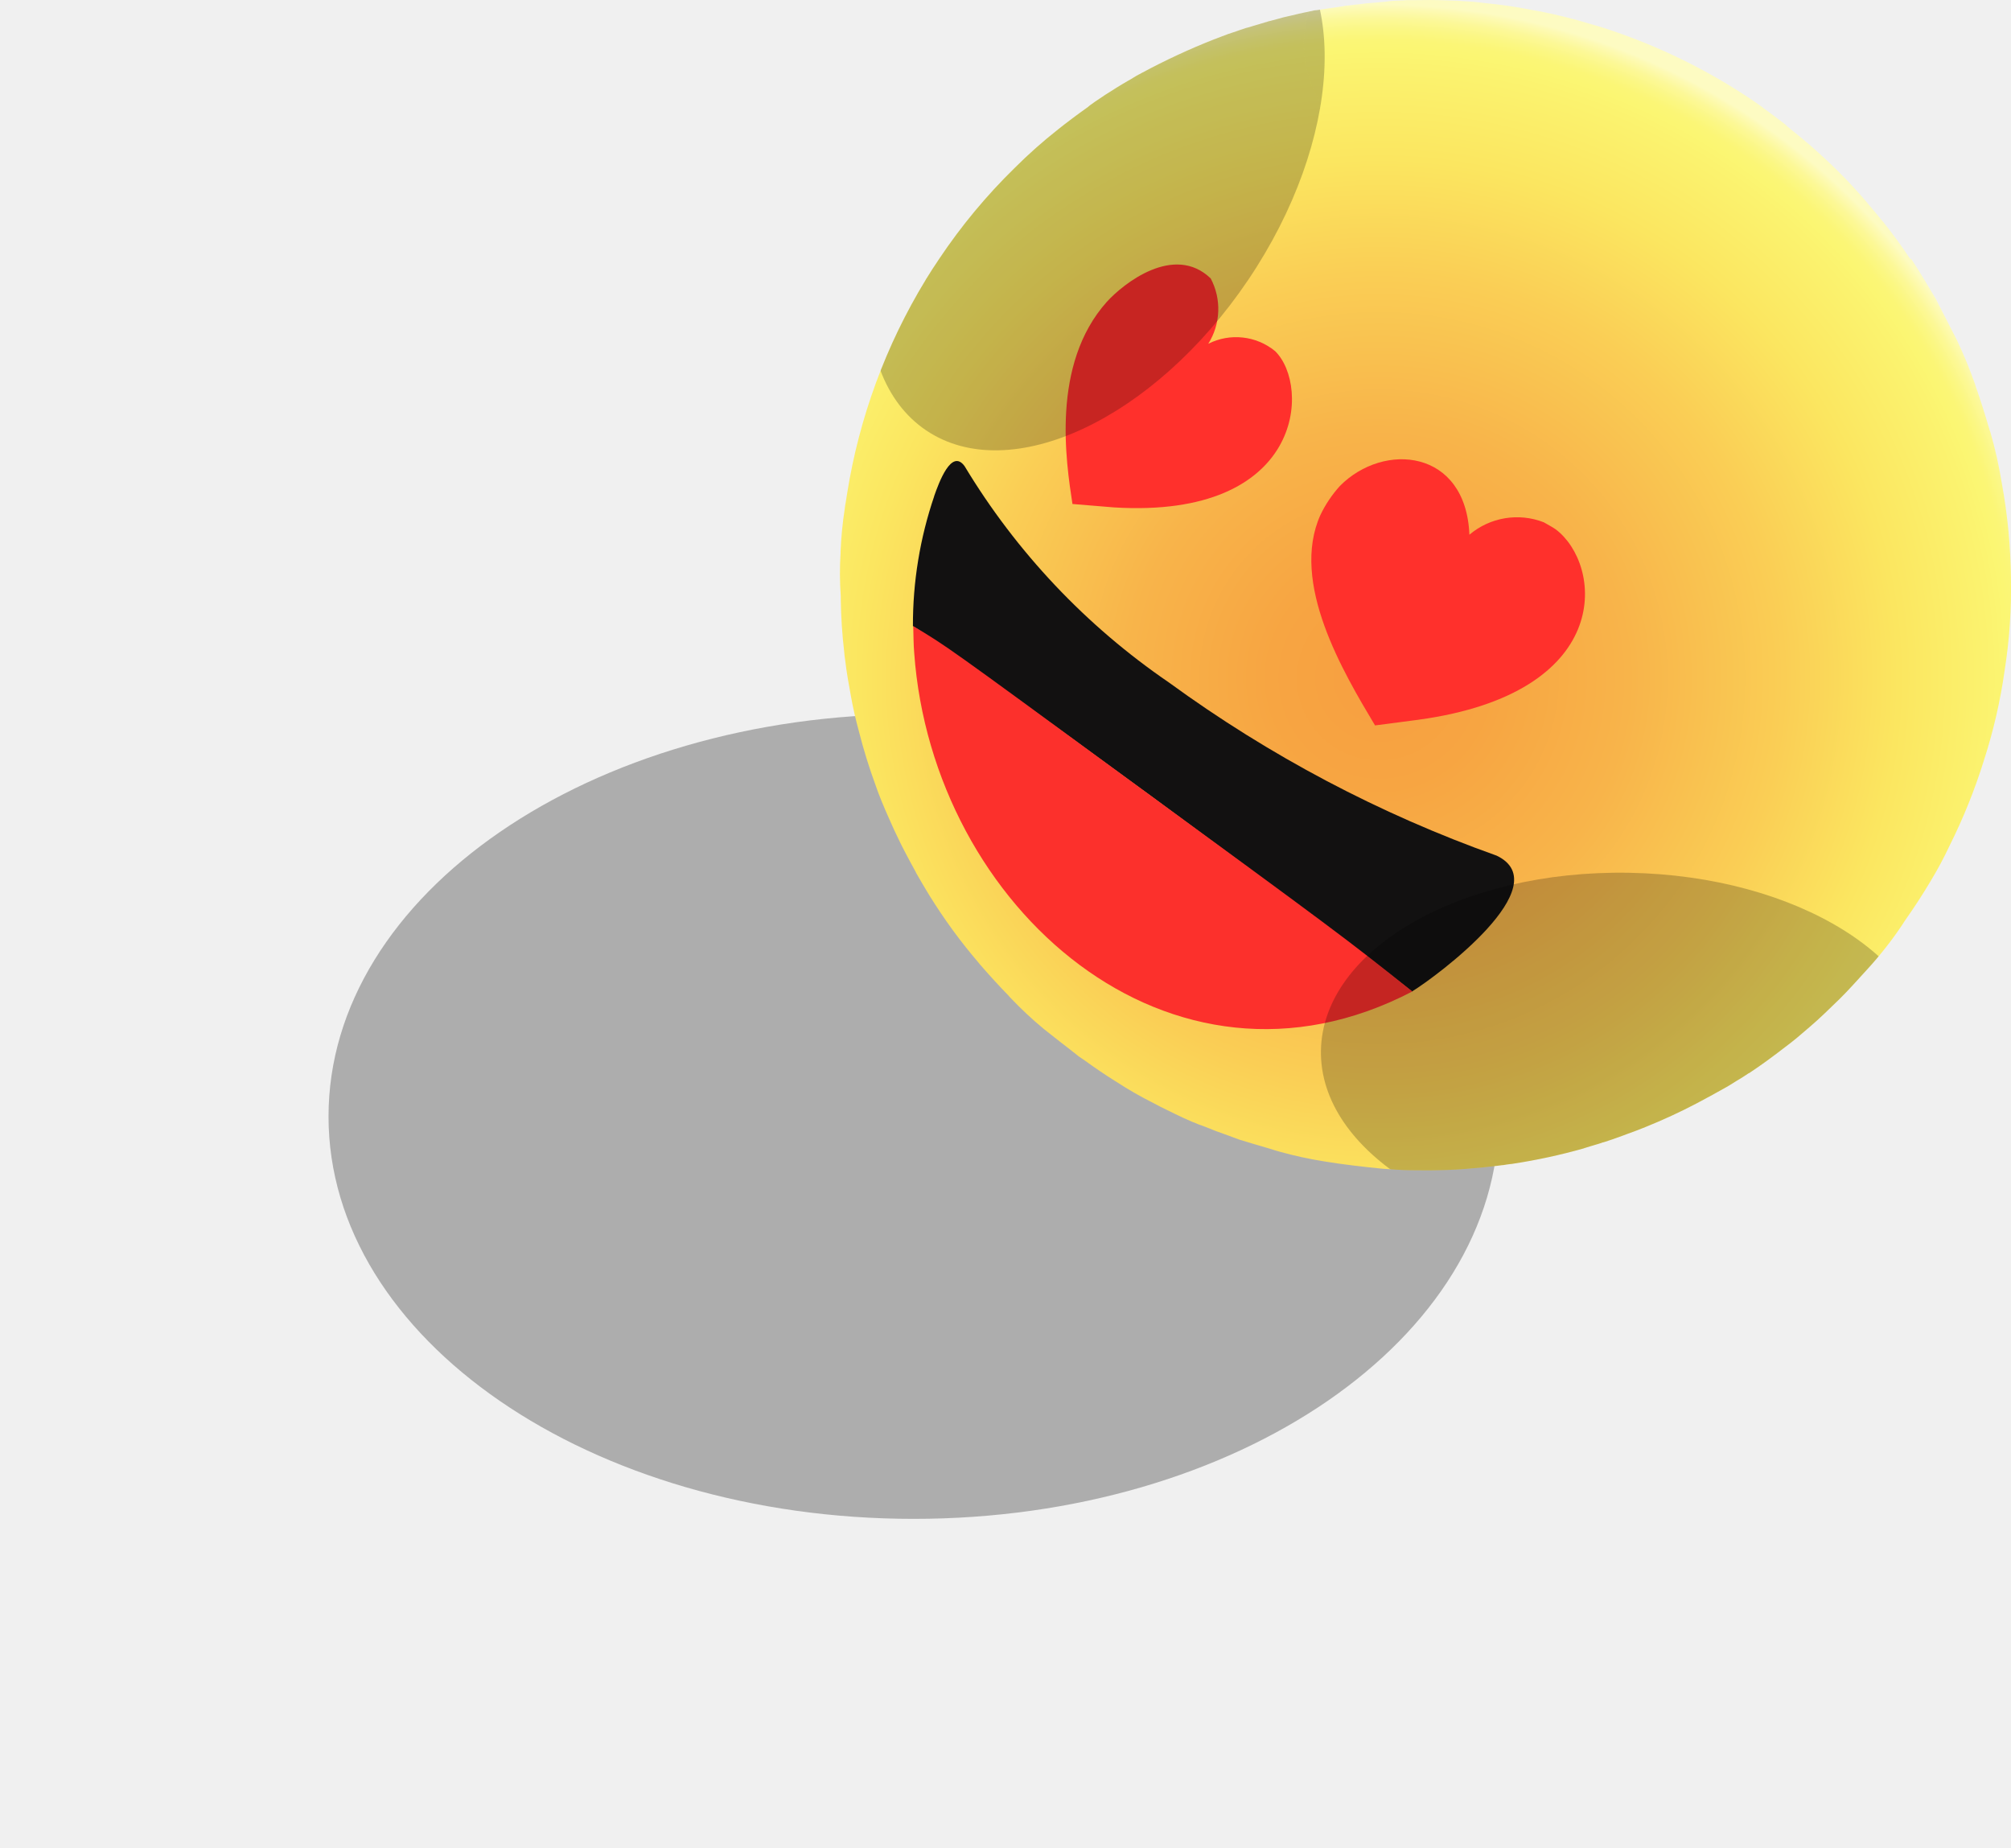
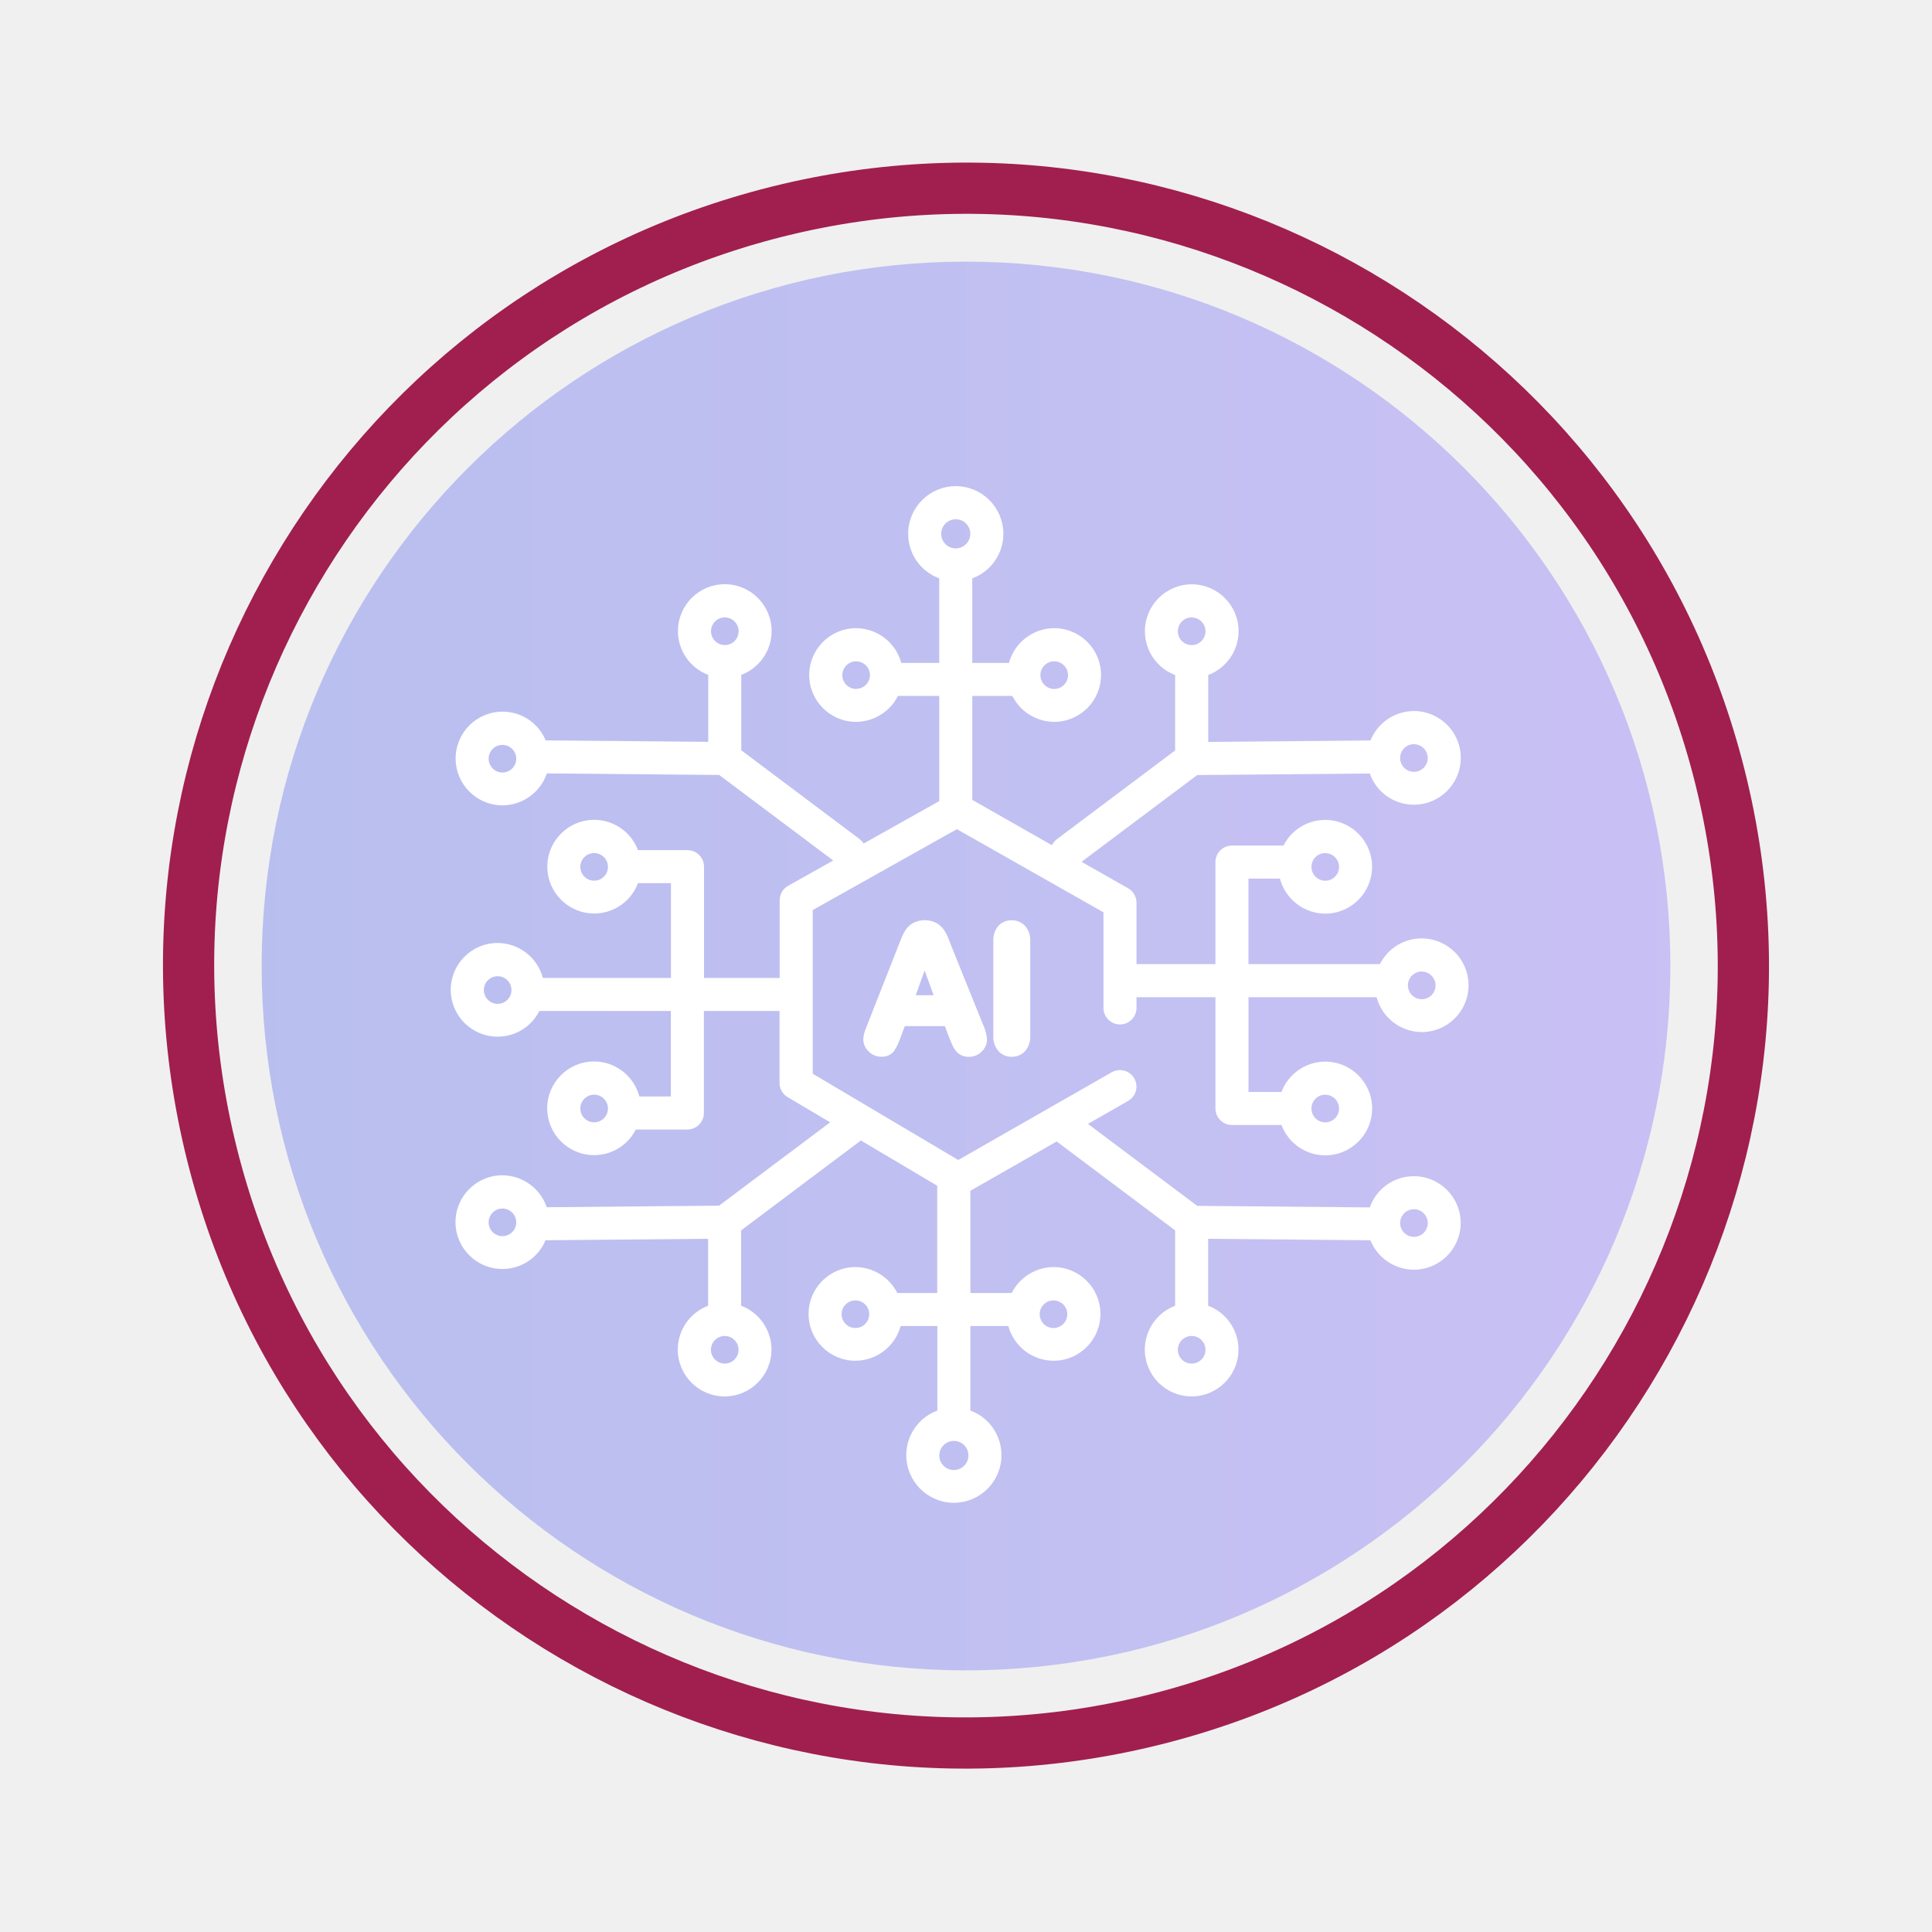
- <svg xmlns="http://www.w3.org/2000/svg" xmlns:xlink="http://www.w3.org/1999/xlink" width="82.478" height="75.758" viewBox="0 0 82.478 75.758">
+ <svg xmlns="http://www.w3.org/2000/svg" width="113.138" height="113.138" viewBox="0 0 113.138 113.138">
  <defs>
-     <radialGradient id="radial-gradient" cx="0.471" cy="0.58" r="0.575" gradientTransform="matrix(-0.999, -0.004, -0.004, 1, 0.933, 0.001)" gradientUnits="objectBoundingBox">
-       <stop offset="0" stop-color="#f79f40" />
-       <stop offset="0.163" stop-color="#f7a542" />
-       <stop offset="0.371" stop-color="#f8b44a" />
-       <stop offset="0.601" stop-color="#face55" />
-       <stop offset="0.771" stop-color="#fbe660" />
-       <stop offset="0.91" stop-color="#fbf36f" />
-       <stop offset="0.932" stop-color="#fbf672" />
-       <stop offset="0.947" stop-color="#fbf676" />
-       <stop offset="0.962" stop-color="#fbf783" />
-       <stop offset="0.978" stop-color="#fcf897" />
-       <stop offset="0.994" stop-color="#fdfab4" />
-       <stop offset="1" stop-color="#fdfbc2" />
-     </radialGradient>
-     <clipPath id="clip-path">
-       <path id="Trazado_116496" data-name="Trazado 116496" d="M52.65,29.84v-.06c0-.11-.03-.77-.15-1.75-.01-.09-.02-.17-.03-.26-.02-.12-.04-.25-.06-.38a23.894,23.894,0,0,0-3.15-8.77c0-.01-.01-.01-.01-.02-.17-.29-.35-.57-.54-.85h0a23.353,23.353,0,0,0-3.06-3.74,20.449,20.449,0,0,0-1.77-1.6c-.39-.32-.78-.62-1.19-.91a.265.265,0,0,1-.06-.05l-.05-.04-.21-.15c-.26-.18-.55-.37-.86-.57h0c-.01-.01-.02-.01-.03-.02-.15-.09-.3-.19-.47-.28-.07-.04-.15-.09-.22-.13s-.12-.07-.19-.11a1.092,1.092,0,0,0-.15-.08,25.413,25.413,0,0,0-2.93-1.4c-.26-.11-.47-.18-.58-.23l-.18-.07-.18-.07c-.01,0-.02-.01-.03-.01l-.04-.01-.3-.1-.04-.01c-.01,0-.03-.01-.04-.01l-.2-.07a2.759,2.759,0,0,0-.27-.08l-.23-.07c-.04-.01-.09-.03-.13-.04-.01,0-.03-.01-.04-.01s-.03-.01-.05-.01a.636.636,0,0,1-.07-.02l-.26-.07-.22-.06c-.07-.02-.14-.03-.21-.05h-.01l-.13-.03-.25-.06-.18-.04a2.049,2.049,0,0,0-.24-.05c-.01,0-.03-.01-.04-.01-.06-.01-.12-.03-.18-.04l-.11-.02-.13-.03h-.02l-.04-.01c-.02,0-.05-.01-.07-.01a1.766,1.766,0,0,1-.2-.04.6.6,0,0,0-.12-.02h0a2.068,2.068,0,0,1-.22-.04l-.19-.03c-.03-.01-.07-.01-.11-.02a.985.985,0,0,0-.17-.02,1,1,0,0,0-.16-.02l-.27-.03-.25-.03c-.03,0-.05-.01-.08-.01h-.02a1.641,1.641,0,0,0-.23-.02l-.34-.03c-.08-.01-.16-.01-.23-.02-.09-.01-.17-.01-.26-.02s-.18-.01-.27-.02A.97.97,0,0,1,29.76,7h-.37c-.48-.01-.96-.01-1.45,0-.11,0-.21,0-.31.01s-.22.01-.32.02c-.07,0-.13.01-.19.01-.16.01-.31.02-.46.04-.05,0-.11.01-.16.01-.22.02-.43.04-.64.07-.1.01-.2.02-.3.04h-.01c-.02,0-.04.01-.06.01q-.24.03-.45.06c-.11.02-.23.04-.34.05-.26.04-.47.08-.61.11-.7.14-1.38.3-2.06.5-.41.11-.77.22-1.21.38a24.021,24.021,0,0,0-5.31,2.61h0c-.17.11-.33.22-.49.33a.265.265,0,0,0-.06.05c-.28.2-.56.4-.84.61a.423.423,0,0,1-.07.05l-.02.02-.02.02c-.01.01-.02.02-.03.02s-.02.01-.03.02c-.08.06-.15.12-.23.18-.15.12-.3.24-.44.36-.08.07-.16.13-.24.2-.16.14-.32.27-.46.4l-.02.02-.02.02c-.03.03-.07.06-.1.09-.75.69-1.21,1.19-1.24,1.22-.23.25-.46.51-.69.77-.16.19-.33.38-.5.59-.01.01-.02.03-.04.04l-.03.03c-.34.42-.69.89-1.08,1.46l-.01.01-.01.01c-.01.01-.01.02-.02.02-.18.26-.36.55-.54.86-.16.26-.32.52-.46.75l-.46.88c-.15.29-.29.56-.42.82a16.758,16.758,0,0,0-.76,1.82h0v.01c-.22.6-.42,1.23-.6,1.84l-.01.02a.037.037,0,0,1-.01.03,17.968,17.968,0,0,0-.5,2.13,23.506,23.506,0,0,0-.17,7.66,22.794,22.794,0,0,0,.82,3.68,23.944,23.944,0,0,0,1.38,3.51,15.311,15.311,0,0,0,.75,1.42c.32.56.68,1.11,1.06,1.66.04.07.09.13.13.2a16,16,0,0,0,1.39,1.8c.34.37.78.88,1.14,1.24s.83.82,1.22,1.15h0c.42.37.6.53.99.83q.72.585,1.47,1.08h.01c.16.11.32.22.49.32.19.12.38.24.55.34.09.05.22.13.36.21a.573.573,0,0,1,.07.04c.15.09.33.18.52.29.04.02.09.05.13.07a22.789,22.789,0,0,0,2.12,1c.18.07.42.17.7.28l.24.09.42.15.3.1.11.03c.01,0,.01,0,.02.01l.16.05a2.759,2.759,0,0,0,.27.08l.26.08c.01,0,.02,0,.02.01a22.1,22.1,0,0,0,2.96.66l.09.01c.08.01.17.03.27.04h.03l.23.03.53.06c.24.03.56.05.79.07s.49.03.74.04h.02c.13.01.25.01.37.01.33.01.77,0,1.1.01s.79-.03,1.13-.05c.72-.06,1.68-.17,2.39-.28a18.747,18.747,0,0,0,1.84-.38c.14-.04.28-.08.43-.12.43-.12.87-.25,1.24-.36l.43-.16c.35-.12.69-.25,1.03-.38l.17-.06c.4-.15.89-.38,1.32-.59.19-.09.37-.18.55-.28a15.71,15.71,0,0,0,1.56-.88c.02-.01.03-.02.05-.03.41-.26.82-.52,1.22-.81.09-.06.18-.12.26-.17l.44-.34c.12-.09.23-.18.35-.27l.66-.52a14.289,14.289,0,0,0,1.37-1.26l.03-.03.07-.07c.35-.35.74-.77,1.2-1.29a.138.138,0,0,0,.03-.04h0a20.958,20.958,0,0,0,2.02-2.71c.01-.01.01-.02.02-.03.19-.3.38-.61.57-.95v-.01h0c.08-.14.16-.29.24-.44.11-.2.22-.41.31-.59l.09-.18c.16-.32.31-.65.47-.99.21-.47.41-.94.56-1.36h0c.26-.7.5-1.44.71-2.23.13-.48.25-.96.33-1.41.1-.48.18-.98.25-1.5.02-.12.03-.23.05-.34.08-.69.14-1.41.16-2.14v-.13C52.68,31.04,52.68,30.45,52.65,29.84Z" transform="translate(-4.654 -6.992)" />
-     </clipPath>
-     <linearGradient id="linear-gradient" x1="-0.166" y1="-323.933" x2="-1.166" y2="-323.933" gradientUnits="objectBoundingBox">
-       <stop offset="0" stop-color="#19b79c" />
-       <stop offset="0.405" stop-color="#1dbb9e" />
-       <stop offset="0.825" stop-color="#2ac8a3" />
-       <stop offset="0.997" stop-color="#31cfa6" />
+     <linearGradient id="linear-gradient" y1="0.5" x2="1" y2="0.5" gradientUnits="objectBoundingBox">
+       <stop offset="0" stop-color="#374ded" />
+       <stop offset="1" stop-color="#6e50ff" />
    </linearGradient>
-     <linearGradient id="linear-gradient-2" x1="-2.106" y1="-363.238" x2="-3.08" y2="-363.238" xlink:href="#linear-gradient" />
-     <clipPath id="clip-path-2">
-       <path id="Trazado_116504" data-name="Trazado 116504" d="M4.652,29.65v-.06a15.757,15.757,0,0,1,.17-1.74,2.335,2.335,0,0,1,.04-.26c.02-.12.04-.25.06-.38a24.088,24.088,0,0,1,3.22-8.75c0-.01.01-.01.01-.02.18-.29.36-.57.55-.85h0a23.39,23.39,0,0,1,3.09-3.72,20.134,20.134,0,0,1,1.78-1.58q.585-.465,1.2-.9a.265.265,0,0,0,.06-.05l.05-.04.21-.15c.26-.18.55-.37.86-.56h0c.01-.01.02-.01.03-.02.15-.09.31-.19.47-.28a2.53,2.53,0,0,0,.22-.13c.06-.04.12-.07.19-.11.05-.03.1-.05.15-.08a27.308,27.308,0,0,1,2.95-1.37c.26-.1.47-.18.58-.22l.18-.06.18-.06c.01,0,.02-.01.03-.01l.05-.02.3-.1.04-.01c.01,0,.03-.01.04-.01l.2-.06c.08-.02.19-.06.27-.08l.23-.07a.647.647,0,0,0,.13-.04c.01,0,.03-.01.04-.01s.03-.01.05-.01a.637.637,0,0,0,.07-.02l.26-.07.22-.06c.07-.02.14-.03.21-.05h.01l.13-.03c.08-.02.18-.04.25-.06l.18-.04c.08-.02.16-.03.24-.05.01,0,.03-.01.04-.01a1.163,1.163,0,0,0,.18-.04l.11-.01.13-.02h.02l.04-.01c.02,0,.05-.01.07-.01l.2-.03c.04-.01.09-.01.13-.02h0l.22-.03.19-.03a.516.516,0,0,0,.11-.02.985.985,0,0,1,.17-.02c.06-.01.11-.01.16-.02l.27-.03.25-.03c.03,0,.05-.01.08-.01h.02c.07-.01.15-.01.23-.02l.34-.03c.08-.01.16-.01.23-.02a1.569,1.569,0,0,1,.24-.03,2.437,2.437,0,0,1,.27-.01.86.86,0,0,1,.16-.01l.15-.01h.24c.49-.01.97-.01,1.45.01.11,0,.21.01.31.01s.22.01.32.02c.07,0,.13.01.19.01.16.01.31.02.46.04.05.01.11.01.16.02.22.02.43.05.64.07.1.01.2.03.3.04h.01c.02,0,.04.01.06.01.16.02.31.05.45.07l.34.06c.26.05.47.09.6.11.69.14,1.38.31,2.06.52.41.11.76.23,1.21.39a24.178,24.178,0,0,1,5.28,2.65h0c.16.11.33.22.49.34a.265.265,0,0,1,.06.05c.28.2.56.41.83.62a.424.424,0,0,0,.07.05l.02.02.02.02.03.03c.01.01.02.01.02.02.08.06.15.12.22.18.15.12.3.24.44.36.08.07.16.14.24.2.16.14.31.28.46.41l.02.02.02.02c.03.03.07.06.1.09.75.69,1.2,1.2,1.23,1.23.23.25.46.51.68.78.16.19.32.38.49.59.01.01.02.03.04.04l.02.03c.33.42.69.89,1.07,1.47l.04.01.01.01c.01.01.01.02.02.02.17.26.36.56.54.86.16.26.31.53.45.75l.45.88c.15.29.29.56.42.82a18.431,18.431,0,0,1,.75,1.83h0v.01c.21.6.41,1.23.59,1.85l.01.02a.037.037,0,0,0,.01.03,17.59,17.59,0,0,1,.48,2.14,22.71,22.71,0,0,1,.37,3.87,21.465,21.465,0,0,1-.26,3.8,21.96,21.96,0,0,1-.85,3.68,23.286,23.286,0,0,1-1.41,3.5,15.244,15.244,0,0,1-.76,1.42c-.33.56-.69,1.11-1.07,1.65-.04.07-.09.13-.13.2a15.2,15.2,0,0,1-1.41,1.79c-.34.37-.79.88-1.15,1.23s-.84.82-1.22,1.14h0c-.43.37-.6.52-1,.82-.49.38-.98.74-1.48,1.07H41.9c-.16.11-.32.21-.49.31-.19.12-.38.24-.55.33-.09.05-.22.12-.36.2a.574.574,0,0,0-.07.04c-.15.08-.33.18-.52.28-.04.02-.09.05-.13.07a23.108,23.108,0,0,1-2.12.98c-.18.07-.42.17-.71.27l-.24.09-.42.15-.3.1-.11.03c-.01,0-.01,0-.02.01l-.16.05c-.08.02-.19.06-.27.08l-.26.08c-.01,0-.02,0-.02.01a23.962,23.962,0,0,1-2.96.64l-.09.01c-.08.01-.17.02-.27.04H31.8l-.23.03-.53.06c-.24.02-.56.05-.79.07s-.49.03-.74.04h-.02c-.13,0-.25.01-.37.01-.33.01-.77,0-1.1,0s-.79-.04-1.13-.06c-.72-.07-1.68-.18-2.39-.3a16.281,16.281,0,0,1-1.84-.4c-.14-.04-.28-.08-.43-.13-.43-.12-.87-.26-1.24-.37l-.43-.16c-.35-.12-.69-.25-1.03-.39l-.17-.06c-.4-.15-.88-.38-1.32-.6-.19-.09-.37-.18-.55-.28a15.612,15.612,0,0,1-1.55-.89.219.219,0,0,0-.05-.03c-.41-.26-.81-.53-1.21-.82-.09-.06-.17-.12-.25-.17L14,49.97c-.12-.09-.23-.18-.35-.27l-.66-.52a15.233,15.233,0,0,1-1.36-1.27l-.03-.03-.06-.07c-.34-.35-.74-.78-1.19-1.3a.138.138,0,0,1-.03-.04h0a21.889,21.889,0,0,1-2-2.73c-.01-.01-.01-.02-.02-.03-.18-.3-.37-.61-.56-.95v-.01h0c-.08-.14-.16-.29-.24-.44-.11-.21-.22-.41-.31-.59l-.09-.18c-.16-.32-.31-.65-.46-.99-.21-.47-.41-.95-.55-1.36h0a22.441,22.441,0,0,1-.69-2.23c-.13-.48-.24-.96-.32-1.41-.09-.49-.18-.98-.24-1.5-.02-.12-.03-.23-.04-.34a21.166,21.166,0,0,1-.14-2.14v-.13A13.347,13.347,0,0,1,4.652,29.65Z" transform="translate(-4.627 -6.983)" fill="url(#radial-gradient)" />
-     </clipPath>
  </defs>
-   <g id="Grupo_157926" data-name="Grupo 157926" transform="translate(13.474)">
-     <ellipse id="Elipse_4737" data-name="Elipse 4737" cx="24" cy="16.5" rx="24" ry="16.5" transform="translate(0 29.284)" fill="#0b0b0b" opacity="0.292" style="mix-blend-mode: multiply;isolation: isolate" />
-     <path id="Trazado_116493" data-name="Trazado 116493" d="M4.652,29.65v-.06a15.757,15.757,0,0,1,.17-1.74,2.335,2.335,0,0,1,.04-.26c.02-.12.04-.25.06-.38a24.088,24.088,0,0,1,3.22-8.75c0-.01.01-.01.01-.02.18-.29.36-.57.55-.85h0a23.39,23.39,0,0,1,3.09-3.72,20.134,20.134,0,0,1,1.78-1.58q.585-.465,1.2-.9a.265.265,0,0,0,.06-.05l.05-.04.21-.15c.26-.18.55-.37.86-.56h0c.01-.01.02-.01.03-.02.15-.09.31-.19.47-.28a2.53,2.53,0,0,0,.22-.13c.06-.04.12-.07.19-.11.05-.03.1-.05.15-.08a27.308,27.308,0,0,1,2.95-1.37c.26-.1.47-.18.58-.22l.18-.06.18-.06c.01,0,.02-.01.03-.01l.05-.02.3-.1.04-.01c.01,0,.03-.01.04-.01l.2-.06c.08-.02.19-.06.27-.08l.23-.07a.647.647,0,0,0,.13-.04c.01,0,.03-.01.04-.01s.03-.01.05-.01a.637.637,0,0,0,.07-.02l.26-.07.22-.06c.07-.02.14-.03.21-.05h.01l.13-.03c.08-.02.18-.04.25-.06l.18-.04c.08-.02.16-.03.24-.05.01,0,.03-.01.04-.01a1.163,1.163,0,0,0,.18-.04l.11-.01.13-.02h.02l.04-.01c.02,0,.05-.01.07-.01l.2-.03c.04-.01.09-.01.13-.02h0l.22-.03.19-.03a.516.516,0,0,0,.11-.02.985.985,0,0,1,.17-.02c.06-.01.11-.01.16-.02l.27-.03.25-.03c.03,0,.05-.01.08-.01h.02c.07-.01.15-.01.23-.02l.34-.03c.08-.01.16-.01.23-.02a1.569,1.569,0,0,1,.24-.03,2.437,2.437,0,0,1,.27-.01.86.86,0,0,1,.16-.01l.15-.01h.24c.49-.01.97-.01,1.45.01.11,0,.21.01.31.01s.22.01.32.02c.07,0,.13.01.19.01.16.01.31.02.46.04.05.01.11.01.16.02.22.02.43.05.64.07.1.01.2.03.3.04h.01c.02,0,.04.01.06.01.16.02.31.05.45.07l.34.06c.26.05.47.09.6.11.69.14,1.38.31,2.06.52.41.11.76.23,1.21.39a24.178,24.178,0,0,1,5.28,2.65h0c.16.11.33.22.49.34a.265.265,0,0,1,.06.05c.28.2.56.41.83.62a.424.424,0,0,0,.07.05l.02.02.02.02.03.03c.01.01.02.01.02.02.08.06.15.12.22.18.15.12.3.24.44.36.08.07.16.14.24.2.16.14.31.28.46.41l.02.02.02.02c.03.03.07.06.1.09.75.69,1.2,1.2,1.23,1.23.23.25.46.51.68.78.16.19.32.38.49.59.01.01.02.03.04.04l.02.03c.33.42.69.89,1.07,1.47l.04.01.01.01c.01.01.01.02.02.02.17.26.36.56.54.86.16.26.31.53.45.75l.45.88c.15.29.29.56.42.82a18.431,18.431,0,0,1,.75,1.83h0v.01c.21.6.41,1.23.59,1.85l.01.02a.037.037,0,0,0,.01.03,17.59,17.59,0,0,1,.48,2.14,22.71,22.71,0,0,1,.37,3.87,21.465,21.465,0,0,1-.26,3.8,21.96,21.96,0,0,1-.85,3.68,23.286,23.286,0,0,1-1.41,3.5,15.244,15.244,0,0,1-.76,1.42c-.33.56-.69,1.11-1.07,1.65-.04.07-.09.13-.13.2a15.2,15.2,0,0,1-1.41,1.79c-.34.37-.79.88-1.15,1.23s-.84.82-1.22,1.14h0c-.43.37-.6.52-1,.82-.49.38-.98.74-1.48,1.07H41.9c-.16.11-.32.21-.49.31-.19.12-.38.24-.55.33-.09.05-.22.12-.36.2a.574.574,0,0,0-.07.04c-.15.08-.33.18-.52.28-.04.02-.09.05-.13.07a23.108,23.108,0,0,1-2.12.98c-.18.07-.42.17-.71.27l-.24.09-.42.15-.3.1-.11.03c-.01,0-.01,0-.02.01l-.16.05c-.08.02-.19.06-.27.08l-.26.08c-.01,0-.02,0-.02.01a23.962,23.962,0,0,1-2.96.64l-.09.01c-.08.01-.17.02-.27.04H31.8l-.23.03-.53.06c-.24.02-.56.05-.79.07s-.49.03-.74.04h-.02c-.13,0-.25.01-.37.01-.33.01-.77,0-1.1,0s-.79-.04-1.13-.06c-.72-.07-1.68-.18-2.39-.3a16.281,16.281,0,0,1-1.84-.4c-.14-.04-.28-.08-.43-.13-.43-.12-.87-.26-1.24-.37l-.43-.16c-.35-.12-.69-.25-1.03-.39l-.17-.06c-.4-.15-.88-.38-1.32-.6-.19-.09-.37-.18-.55-.28a15.612,15.612,0,0,1-1.55-.89.219.219,0,0,0-.05-.03c-.41-.26-.81-.53-1.21-.82-.09-.06-.17-.12-.25-.17L14,49.97c-.12-.09-.23-.18-.35-.27l-.66-.52a15.233,15.233,0,0,1-1.36-1.27l-.03-.03-.06-.07c-.34-.35-.74-.78-1.19-1.3a.138.138,0,0,1-.03-.04h0a21.889,21.889,0,0,1-2-2.73c-.01-.01-.01-.02-.02-.03-.18-.3-.37-.61-.56-.95v-.01h0c-.08-.14-.16-.29-.24-.44-.11-.21-.22-.41-.31-.59l-.09-.18c-.16-.32-.31-.65-.46-.99-.21-.47-.41-.95-.55-1.36h0a22.441,22.441,0,0,1-.69-2.23c-.13-.48-.24-.96-.32-1.41-.09-.49-.18-.98-.24-1.5-.02-.12-.03-.23-.04-.34a21.166,21.166,0,0,1-.14-2.14v-.13A13.347,13.347,0,0,1,4.652,29.65Z" transform="translate(16.349 -6.983)" fill="url(#radial-gradient)" />
-     <g id="Grupo_86225" data-name="Grupo 86225" transform="translate(20.955 0.009)" clip-path="url(#clip-path)">
-       <path id="Trazado_116494" data-name="Trazado 116494" d="M50.67,21.64a4.37,4.37,0,0,1,.18-.46C50.8,21.33,50.74,21.48,50.67,21.64Z" transform="translate(-48.844 -6.992)" fill="url(#linear-gradient)" />
-       <path id="Trazado_116495" data-name="Trazado 116495" d="M4.7,34.92c.03-.14.05-.28.08-.41C4.75,34.65,4.73,34.79,4.7,34.92Z" transform="translate(43.196 -6.992)" fill="url(#linear-gradient-2)" />
-     </g>
-     <path id="Trazado_116497" data-name="Trazado 116497" d="M25.873,27.33A16.375,16.375,0,0,0,25,32.66c2.26,1.39,16.97,12.2,20.47,14.98,1.03-.63,6.02-4.35,3.47-5.57a52.925,52.925,0,0,1-13.44-7.1,28.664,28.664,0,0,1-8.38-8.87c-.54-.75-1.06.69-1.25,1.23" transform="translate(-1.032 -6.983)" fill="#121111" />
-     <path id="Trazado_116499" data-name="Trazado 116499" d="M29.22,33.76c.75,10.43,10.52,19.05,20.43,13.88-2.65-2.12-3.33-2.62-11.66-8.71-7.45-5.46-7.45-5.46-8.81-6.27.01.33.01.77.04,1.1" transform="translate(-5.199 -6.983)" fill="#fc302c" />
-     <g id="Grupo_86231" data-name="Grupo 86231" transform="translate(40.307 18.833)">
-       <path id="Trazado_116501" data-name="Trazado 116501" d="M22.473,28.1c-1.25,2.78.93,6.44,2.24,8.63.65-.09,1.52-.19,2.17-.29,7.67-1.22,7.14-6.32,5.24-7.75-.14-.1-.34-.2-.49-.29a3.024,3.024,0,0,0-3.05.51c-.14-3.51-3.51-3.82-5.31-2a4.969,4.969,0,0,0-.8,1.19" transform="translate(-22.099 -25.816)" fill="#ff302c" />
-     </g>
-     <g id="Grupo_86232" data-name="Grupo 86232" transform="translate(30.232 10.846)">
-       <path id="Trazado_116503" data-name="Trazado 116503" d="M35.806,19.36c-2.3,2.57-1.67,6.58-1.41,8.29.51.04,1.19.1,1.7.14,7.78.48,8.08-4.98,6.61-6.41a2.529,2.529,0,0,0-2.74-.3,2.679,2.679,0,0,0,.1-2.68c-1.5-1.44-3.58.21-4.26.96" transform="translate(-34.117 -17.829)" fill="#ff302c" />
-     </g>
-     <g id="Enmascarar_grupo_59" data-name="Enmascarar grupo 59" transform="translate(20.976 0)" clip-path="url(#clip-path-2)">
-       <g id="Grupo_86233" data-name="Grupo 86233" transform="translate(-2.683 -7.272)" opacity="0.561" style="mix-blend-mode: multiply;isolation: isolate">
-         <g id="Grupo_86230" data-name="Grupo 86230" transform="translate(0)">
-           <ellipse id="Elipse_4734" data-name="Elipse 4734" cx="12.5" cy="7.5" rx="12.5" ry="7.5" transform="translate(21.707 1.557)" fill="#fff" opacity="0.743" />
-           <ellipse id="Elipse_4735" data-name="Elipse 4735" cx="12.5" cy="7.5" rx="12.5" ry="7.5" transform="translate(26.415 8.388) rotate(124)" opacity="0.387" />
-           <ellipse id="Elipse_4736" data-name="Elipse 4736" cx="12.5" cy="7.5" rx="12.5" ry="7.5" transform="matrix(-1, -0.017, 0.017, -1, 47.282, 58.274)" opacity="0.387" />
-         </g>
-       </g>
+   <g id="Group_1102405" data-name="Group 1102405" transform="translate(208.86 1222.052)">
+     <circle id="Ellipse_11543" data-name="Ellipse 11543" cx="41.247" cy="41.247" r="41.247" transform="translate(-193.538 -1206.73)" opacity="0.3" fill="url(#linear-gradient)" />
+     <circle id="Ellipse_11544" data-name="Ellipse 11544" cx="45.523" cy="45.523" r="45.523" transform="matrix(0.973, -0.23, 0.23, 0.973, -207.056, -1199.329)" fill="none" stroke="#a01f4e" stroke-miterlimit="10" stroke-width="3" />
+     <g id="Group_1102403" data-name="Group 1102403" transform="translate(-72.044 -948.813)">
+       <path id="Path_876653" data-name="Path 876653" d="M156.833,32.147h0a2.408,2.408,0,0,0-.243-.45,1.324,1.324,0,0,0-.443-.4,1.5,1.5,0,0,0-1.349,0,1.305,1.305,0,0,0-.445.41,2.762,2.762,0,0,0-.267.528l-1.978,5.026c-.078.193-.133.341-.168.454a1.364,1.364,0,0,0-.065.407.971.971,0,0,0,.32.712,1.04,1.04,0,0,0,.728.3.883.883,0,0,0,.749-.331,3.364,3.364,0,0,0,.386-.8l.246-.66h2.344l.245.643,0,.009q.068.166.164.383a1.823,1.823,0,0,0,.223.4.958.958,0,0,0,.326.264,1,1,0,0,0,.452.1,1.042,1.042,0,0,0,.751-.311.993.993,0,0,0,.311-.708,2.507,2.507,0,0,0-.242-.89L157.05,32.7C156.964,32.474,156.891,32.288,156.833,32.147Zm-.841,3.384h-1.047l.519-1.446Z" transform="translate(-238.135 -250.491)" fill="#fff" />
+       <path id="Path_876654" data-name="Path 876654" d="M234.822,31.472a1.285,1.285,0,0,0-.292.894V37.9a1.287,1.287,0,0,0,.295.9,1.024,1.024,0,0,0,.777.338,1.045,1.045,0,0,0,.79-.334,1.285,1.285,0,0,0,.3-.9v-5.53a1.275,1.275,0,0,0-.3-.9,1.049,1.049,0,0,0-.789-.33A1.026,1.026,0,0,0,234.822,31.472Z" transform="translate(-313.177 -250.491)" fill="#fff" />
+       <path id="Path_876655" data-name="Path 876655" d="M-54.015-204.361a2.731,2.731,0,0,0-2.586,1.828l-10.105-.091-6.4-4.8,2.354-1.345a.968.968,0,0,0,.36-1.319.968.968,0,0,0-1.319-.36L-80.7-205.31l-8.523-5.053v-9.582l8.443-4.738,8.584,4.87v5.6a.968.968,0,0,0,.967.967.968.968,0,0,0,.967-.967v-.629h4.622v6.516a.968.968,0,0,0,.967.967h2.9a2.744,2.744,0,0,0,2.567,1.776,2.746,2.746,0,0,0,2.743-2.743,2.746,2.746,0,0,0-2.743-2.743,2.744,2.744,0,0,0-2.567,1.776h-1.931v-5.549h7.5A2.756,2.756,0,0,0-53.56-212.8a2.746,2.746,0,0,0,2.743-2.743,2.746,2.746,0,0,0-2.743-2.743,2.727,2.727,0,0,0-2.447,1.505h-7.7v-5.007h1.844a2.755,2.755,0,0,0,2.654,2.051,2.746,2.746,0,0,0,2.743-2.743,2.746,2.746,0,0,0-2.743-2.743,2.728,2.728,0,0,0-2.445,1.5h-3.02a.968.968,0,0,0-.967.967v5.974h-4.622v-3.6a.968.968,0,0,0-.49-.841l-2.728-1.548,6.775-5.081,10.105-.091a2.731,2.731,0,0,0,2.586,1.828,2.746,2.746,0,0,0,2.743-2.743,2.746,2.746,0,0,0-2.743-2.743,2.757,2.757,0,0,0-2.546,1.724l-9.5.086v-3.921a2.744,2.744,0,0,0,1.776-2.567,2.746,2.746,0,0,0-2.743-2.743,2.746,2.746,0,0,0-2.743,2.743A2.744,2.744,0,0,0-68-233.708v4.414l-6.927,5.2a.96.96,0,0,0-.288.351L-79.88-226.4v-6.084h2.346a2.765,2.765,0,0,0,2.452,1.517,2.746,2.746,0,0,0,2.743-2.743,2.746,2.746,0,0,0-2.743-2.743,2.759,2.759,0,0,0-2.65,2.035H-79.88v-4.952a2.775,2.775,0,0,0,1.82-2.613,2.79,2.79,0,0,0-2.787-2.787,2.79,2.79,0,0,0-2.787,2.787,2.775,2.775,0,0,0,1.82,2.613v4.952h-2.222a2.759,2.759,0,0,0-2.65-2.035,2.746,2.746,0,0,0-2.743,2.743,2.746,2.746,0,0,0,2.743,2.743,2.765,2.765,0,0,0,2.453-1.517h2.42v6.157l-4.427,2.484a.966.966,0,0,0-.24-.261l-6.927-5.2v-4.414a2.745,2.745,0,0,0,1.776-2.567,2.746,2.746,0,0,0-2.743-2.743,2.746,2.746,0,0,0-2.743,2.743,2.744,2.744,0,0,0,1.776,2.567v3.921l-9.521-.086a2.728,2.728,0,0,0-2.529-1.681,2.746,2.746,0,0,0-2.743,2.743,2.746,2.746,0,0,0,2.743,2.743,2.76,2.76,0,0,0,2.6-1.87l10.091.091,6.678,5.009-2.642,1.482a.968.968,0,0,0-.494.843v4.552h-4.431v-6.516a.968.968,0,0,0-.967-.967h-2.9a2.744,2.744,0,0,0-2.567-1.776,2.746,2.746,0,0,0-2.743,2.743,2.746,2.746,0,0,0,2.743,2.743,2.744,2.744,0,0,0,2.567-1.776h1.931v5.549h-7.5a2.756,2.756,0,0,0-2.653-2.047,2.746,2.746,0,0,0-2.743,2.743,2.746,2.746,0,0,0,2.743,2.743,2.727,2.727,0,0,0,2.447-1.505h7.7v5.007h-1.844a2.755,2.755,0,0,0-2.654-2.051,2.746,2.746,0,0,0-2.743,2.743,2.746,2.746,0,0,0,2.743,2.743,2.728,2.728,0,0,0,2.445-1.5h3.02a.968.968,0,0,0,.967-.967v-5.974h4.431v4.213a.971.971,0,0,0,.474.832l2.49,1.476-6.506,4.88-10.091.091a2.76,2.76,0,0,0-2.6-1.87,2.746,2.746,0,0,0-2.743,2.743,2.746,2.746,0,0,0,2.743,2.743,2.728,2.728,0,0,0,2.529-1.681l9.521-.086v3.921a2.744,2.744,0,0,0-1.776,2.567,2.746,2.746,0,0,0,2.743,2.743,2.746,2.746,0,0,0,2.743-2.743,2.745,2.745,0,0,0-1.776-2.567v-4.414l6.927-5.2a.956.956,0,0,0,.081-.068l4.476,2.654v6.28H-84.27a2.765,2.765,0,0,0-2.453-1.517,2.746,2.746,0,0,0-2.743,2.743,2.746,2.746,0,0,0,2.743,2.743,2.759,2.759,0,0,0,2.65-2.035h2.149v4.952a2.775,2.775,0,0,0-1.82,2.613,2.79,2.79,0,0,0,2.787,2.787,2.79,2.79,0,0,0,2.787-2.787,2.775,2.775,0,0,0-1.82-2.613v-4.952h2.222a2.759,2.759,0,0,0,2.65,2.035,2.746,2.746,0,0,0,2.743-2.743,2.746,2.746,0,0,0-2.743-2.743,2.765,2.765,0,0,0-2.453,1.517h-2.42v-5.984l5.055-2.889.009.007,6.927,5.2v4.414a2.744,2.744,0,0,0-1.776,2.567,2.746,2.746,0,0,0,2.743,2.743,2.746,2.746,0,0,0,2.743-2.743,2.744,2.744,0,0,0-1.776-2.567v-3.921l9.5.086a2.757,2.757,0,0,0,2.546,1.724,2.746,2.746,0,0,0,2.743-2.743A2.746,2.746,0,0,0-54.015-204.361Zm0,3.552a.81.81,0,0,1-.809-.809.81.81,0,0,1,.809-.809.81.81,0,0,1,.809.809A.81.81,0,0,1-54.015-200.809Zm-13.017,7.422a.81.81,0,0,1-.809-.809.81.81,0,0,1,.809-.809.81.81,0,0,1,.809.809A.81.81,0,0,1-67.032-193.387Zm-13.925,6.233a.854.854,0,0,1-.853-.853.854.854,0,0,1,.853-.853.854.854,0,0,1,.853.853A.853.853,0,0,1-80.957-187.154Zm-13.418-6.233a.81.81,0,0,1-.809-.809.81.81,0,0,1,.809-.809.81.81,0,0,1,.809.809A.81.81,0,0,1-94.375-193.387Zm13.528-49.444a.854.854,0,0,1,.853.853.854.854,0,0,1-.853.853.854.854,0,0,1-.853-.853A.853.853,0,0,1-80.847-242.831Zm21.638,33.7a.81.81,0,0,1,.809.809.81.81,0,0,1-.809.809.81.81,0,0,1-.809-.809A.81.81,0,0,1-59.209-209.135Zm5.65-7.212a.81.81,0,0,1,.809.809.81.81,0,0,1-.809.809.81.81,0,0,1-.809-.809A.81.81,0,0,1-53.56-216.348Zm-5.65-6.937a.81.81,0,0,1,.809.809.81.81,0,0,1-.809.809.81.81,0,0,1-.809-.809A.81.81,0,0,1-59.209-223.284Zm-7.823-13.8a.81.81,0,0,1,.809.809.81.81,0,0,1-.809.809.81.81,0,0,1-.809-.809A.81.81,0,0,1-67.032-237.084Zm13.017,7.422a.81.81,0,0,1,.809.809.81.81,0,0,1-.809.809.81.81,0,0,1-.809-.809A.81.81,0,0,1-54.015-229.662Zm-21.066-4.853a.81.81,0,0,1,.809.809.81.81,0,0,1-.809.809.81.81,0,0,1-.809-.809A.81.81,0,0,1-75.081-234.514Zm-11.6,1.618a.81.81,0,0,1-.809-.809.81.81,0,0,1,.809-.809.81.81,0,0,1,.809.809A.81.81,0,0,1-86.686-232.9Zm-7.689-4.188a.81.81,0,0,1,.809.809.81.81,0,0,1-.809.809.81.81,0,0,1-.809-.809A.81.81,0,0,1-94.375-237.084ZM-107.393-228a.81.81,0,0,1-.809-.809.81.81,0,0,1,.809-.809.81.81,0,0,1,.809.809A.81.81,0,0,1-107.393-228Zm5.37,6.335a.81.81,0,0,1-.809-.809.81.81,0,0,1,.809-.809.81.81,0,0,1,.809.809A.81.81,0,0,1-102.023-221.666Zm-5.65,7.212a.81.81,0,0,1-.809-.809.81.81,0,0,1,.809-.809.81.81,0,0,1,.809.809A.81.81,0,0,1-107.673-214.454Zm5.65,6.937a.81.81,0,0,1-.809-.809.81.81,0,0,1,.809-.809.81.81,0,0,1,.809.809A.81.81,0,0,1-102.023-207.517Zm-5.37,6.666a.81.81,0,0,1-.809-.809.81.81,0,0,1,.809-.809.81.81,0,0,1,.809.809A.81.81,0,0,1-107.393-200.851Zm20.67,5.381a.81.81,0,0,1-.809-.809.81.81,0,0,1,.809-.809.81.81,0,0,1,.809.809A.81.81,0,0,1-86.723-195.471Zm11.6-1.618a.81.81,0,0,1,.809.809.81.81,0,0,1-.809.809.81.81,0,0,1-.809-.809A.81.81,0,0,1-75.118-197.089Z" fill="#fff" />
    </g>
  </g>
</svg>
